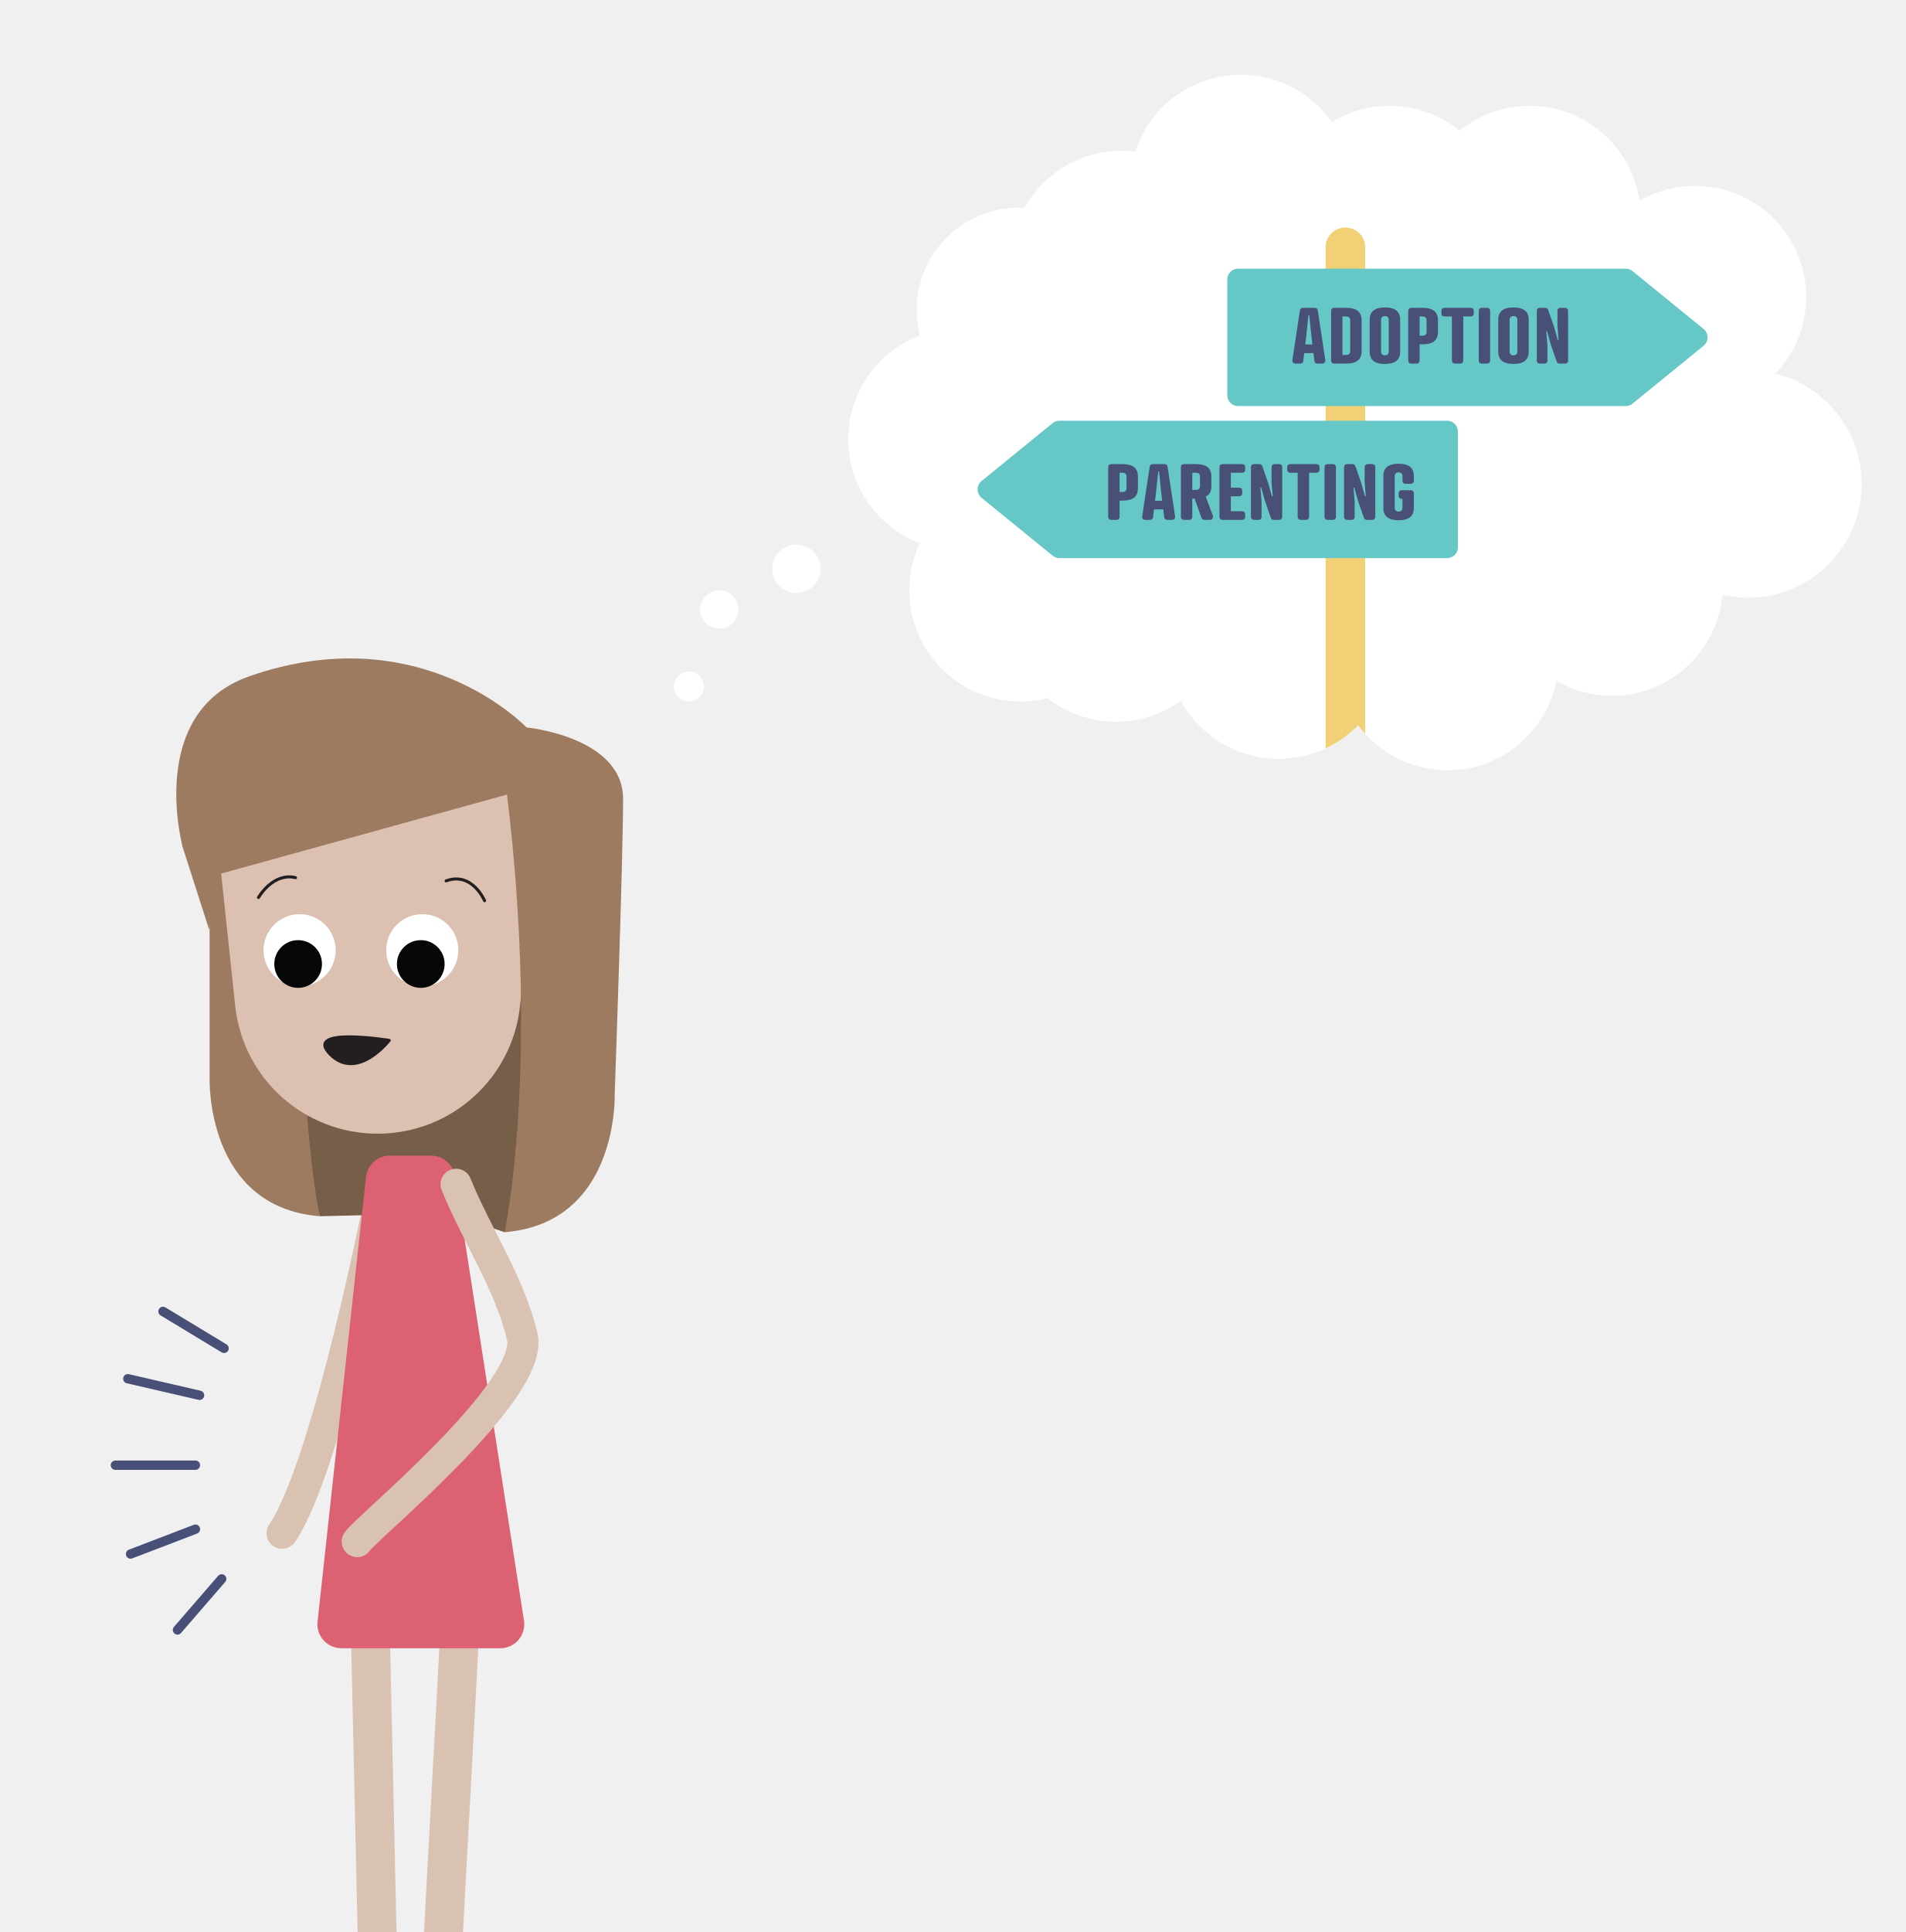
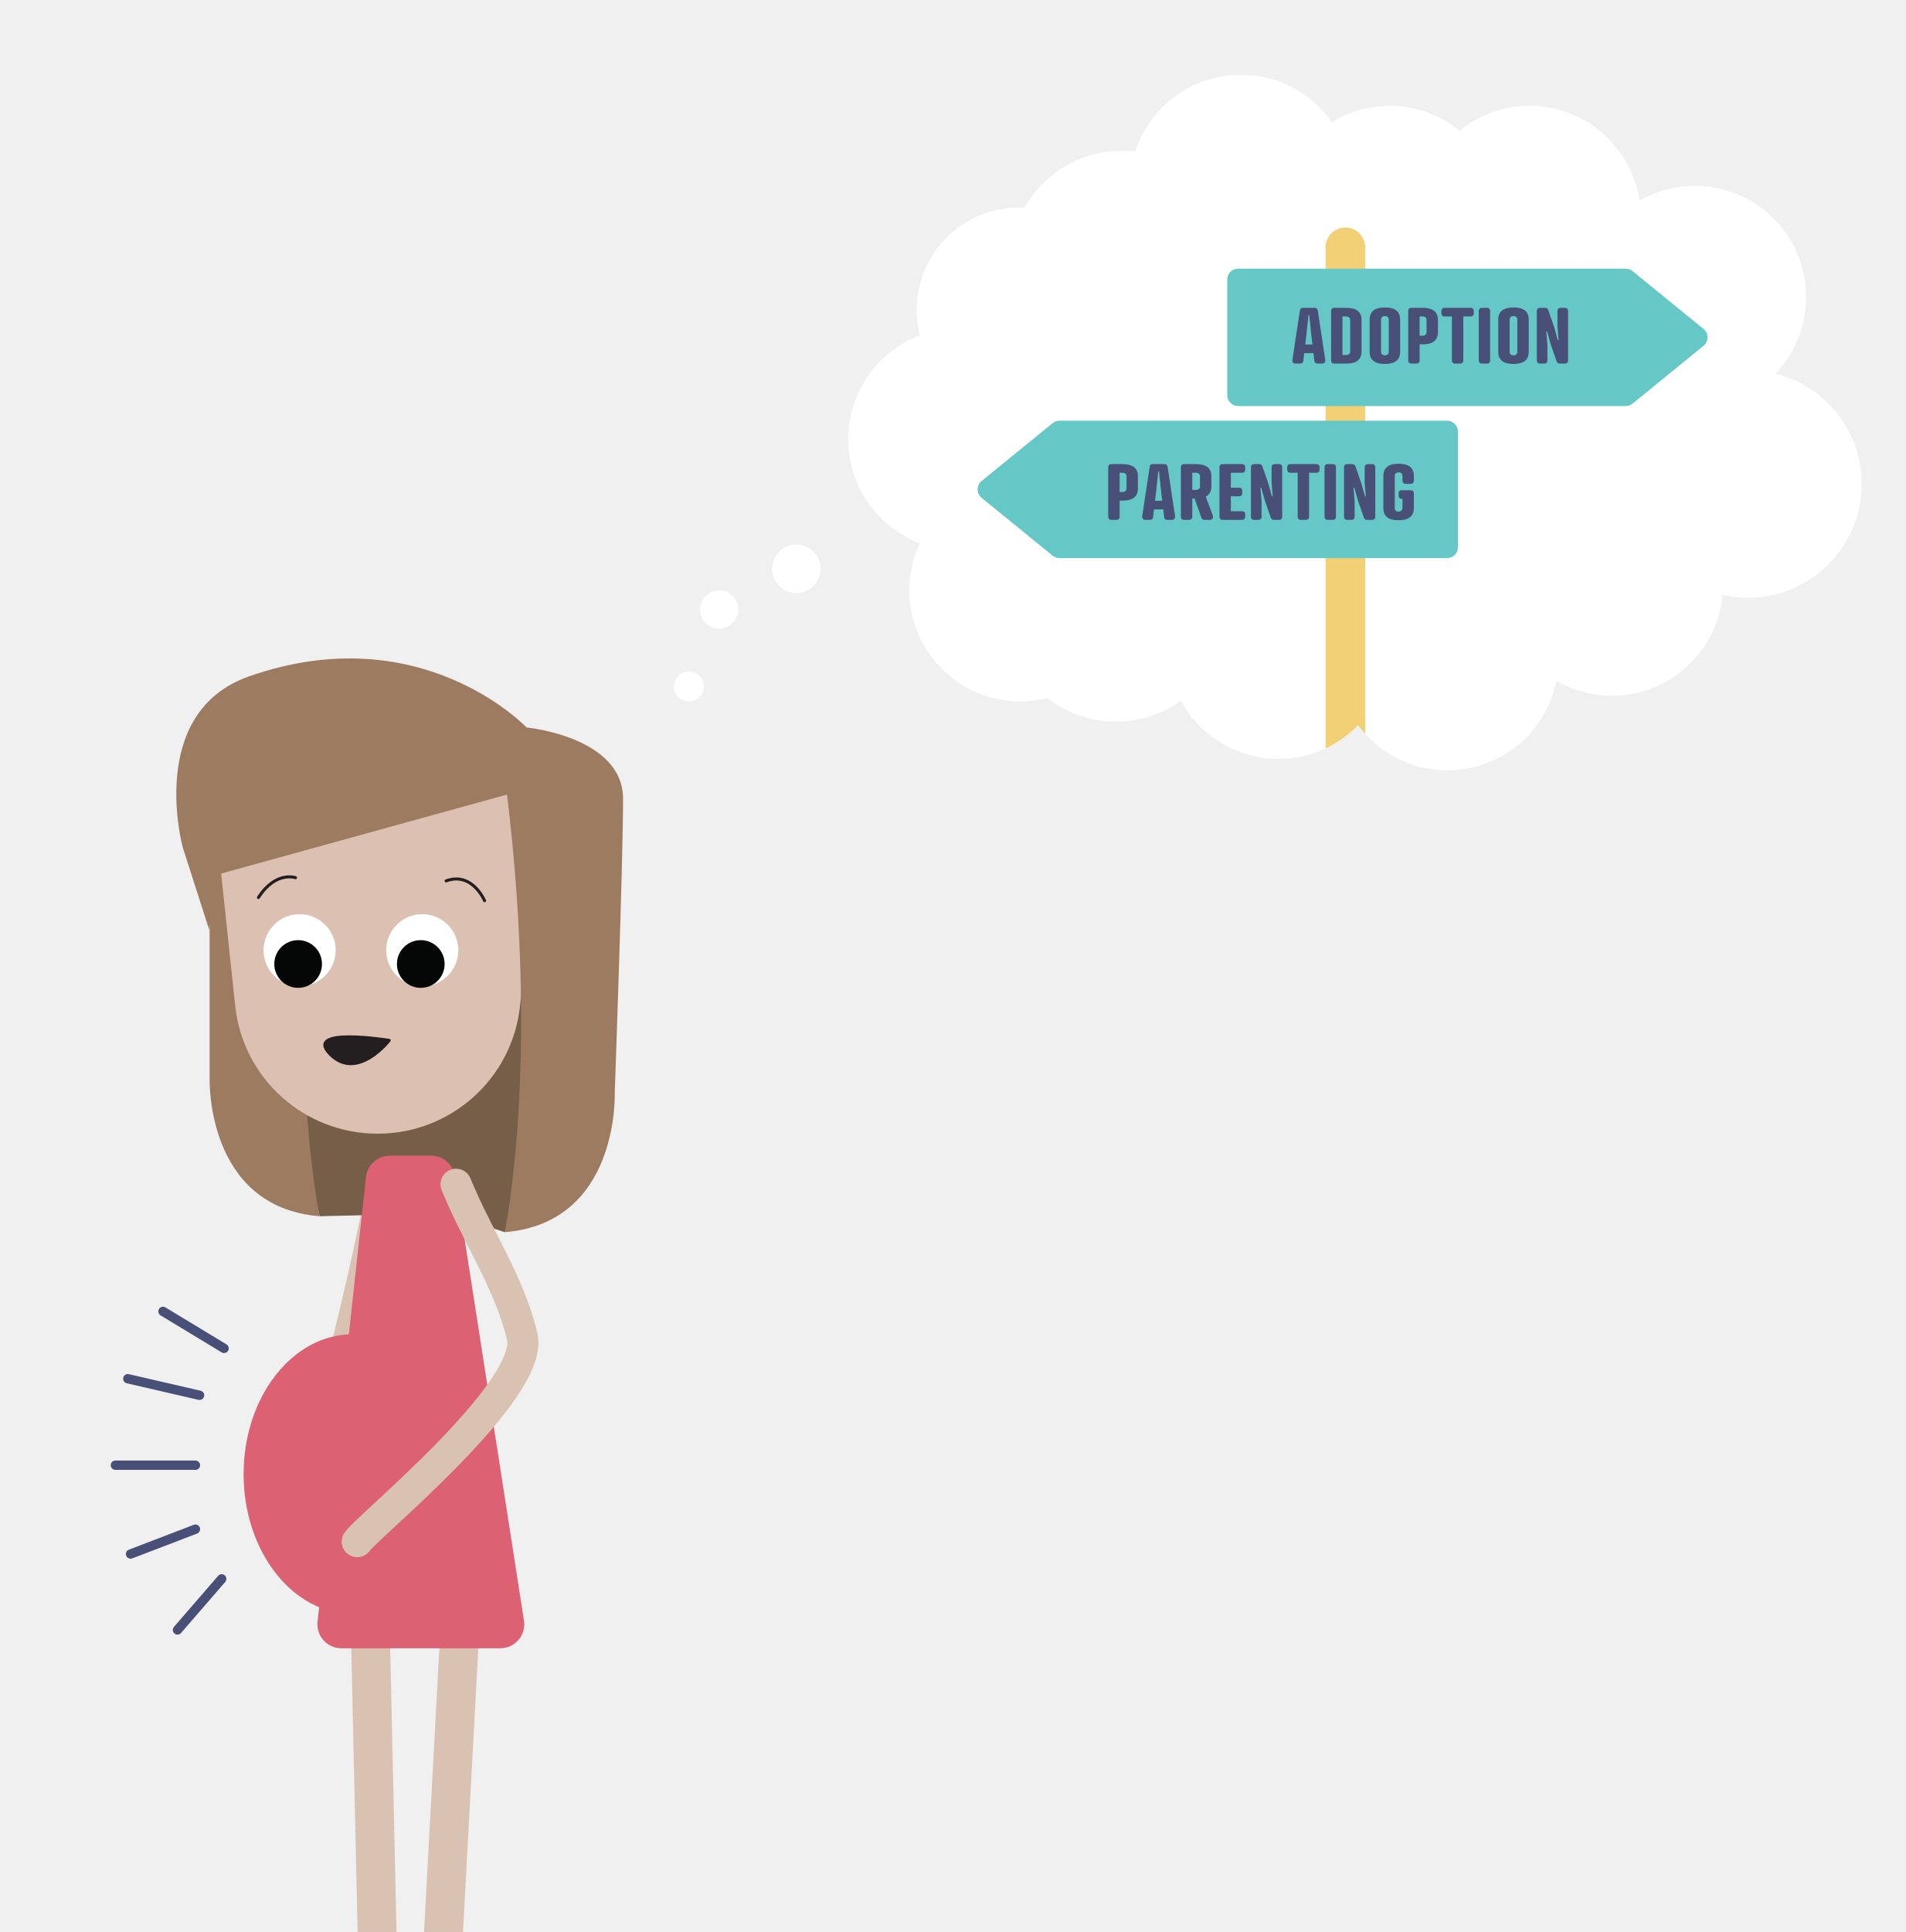
<svg xmlns="http://www.w3.org/2000/svg" viewBox="0 0 4897.512 4965.011" class="gabby">
  <defs>
    <style>
			.a,.b,.d,.e,.o,.p{fill:none;}.b{stroke:#495077;stroke-width:24px;}.b,.d,.e,.n,.o,.p{stroke-linecap:round;}.b,.d,.e,.p{stroke-miterlimit:10;}.c{clip-path:url(#a);}.d,.e,.p{stroke:#d9c2b1;}.d{stroke-width:80px;}.e{stroke-width:100px;}.f{clip-path:url(#b);}.g{clip-path:url(#c);}.h{fill:#775e48;}.i{fill:#9d7b60;}.j{fill:#dcc1b2;}.k{fill:#dc6172;}.l{fill:#fff;}.m{fill:#050606;}.n{fill:#231f20;}.n,.o{stroke:#231f20;stroke-linejoin:round;stroke-width:7.77px;}.p{stroke-width:80px;}.q{clip-path:url(#d);}.r{fill:#f2d176;}.s{fill:#66c7c7;}.t{fill:#495078;}
		</style>
    <clipPath id="a">
      <rect class="a" x="67.891" y="1316.061" width="1829.817" height="4012.951" transform="translate(1965.6 6645.072) rotate(-180)" />
    </clipPath>
    <clipPath id="b">
      <polygon class="a" points="81.495 3499.898 1957.86 3162.626 1957.86 953.376 81.495 1290.649 81.495 3499.898" />
    </clipPath>
    <clipPath id="c">
      <polygon class="a" points="71.682 3505.209 1948.047 3167.937 1948.047 958.688 71.682 1295.96 71.682 3505.209" />
    </clipPath>
    <clipPath id="d">
      <path class="a" d="M4564.118,960.156A284.589,284.589,0,0,0,4642.81,763.389c0-157.757-127.888-285.646-285.646-285.646a284.21,284.21,0,0,0-142.739,38.261c-20.162-138.017-138.98-244.01-282.592-244.01a284.407,284.407,0,0,0-179.819,63.752,285.641,285.641,0,0,0-328.391-22.108c-51.686-73.479-137.072-121.541-233.734-121.541-127.098,0-234.755,83.034-271.82,197.797a287.877,287.877,0,0,0-35.312-2.251c-107.155,0-200.475,59.039-249.351,146.328q-6.921-.36-13.93-.371c-145.407,0-263.282,117.875-263.282,263.282a263.736,263.736,0,0,0,8.13,65.11c-107.529,40.993-183.949,145.016-183.949,266.941,0,121.98,76.486,226.042,184.091,266.996a284.468,284.468,0,0,0-26.93,121.101c0,157.758,127.888,285.646,285.646,285.646a286.145,286.145,0,0,0,69.778-8.621,285.336,285.336,0,0,0,342.559,6.86c48.412,88.907,142.672,149.245,251.03,149.245a284.726,284.726,0,0,0,204.542-86.349,285.207,285.207,0,0,0,229.61,115.742c138.628,0,254.155-98.766,280.144-229.762a284.224,284.224,0,0,0,142.642,38.206c148.853,0,271.057-113.875,284.385-259.251a293.067,293.067,0,0,0,65.284,7.408c161.465,0,292.358-130.893,292.358-292.358C4785.512,1106.81,4691.283,991.871,4564.118,960.156Z" />
    </clipPath>
  </defs>
  <g class="belly-emphasis">
    <line class="b" x1="512.994" y1="3585.734" x2="328.532" y2="3543.166" />
    <line class="b" x1="502.352" y1="3765.381" x2="296.606" y2="3765.381" />
    <line class="b" x1="502.352" y1="3929.826" x2="335.627" y2="3993.678" />
    <line class="b" x1="576.014" y1="3465.124" x2="418.989" y2="3370.15" />
    <line class="b" x1="569.85" y1="4057.529" x2="456.236" y2="4188.78" />
  </g>
  <g class="c">
    <path class="d" d="M981.262,3058.507S843.334,3767.853,725.11,3940.264" />
    <line class="e" x1="1179.459" y1="4235.824" x2="1137.738" y2="5007.669" />
    <g class="f">
      <g class="g">
        <polygon class="h" points="1297.245 3166.582 1152.074 3117.592 821.705 3125.569 759.361 2867.781 1222.306 2641.794 1332.922 2378.762 1514.047 2378.762 1498.251 2772.672 1458.613 3002.362 1297.245 3166.582" />
        <path class="i" d="M538.823,2239.494c17.325,5.934,46.307-68.268,63.513-33.554,65.102,131.345,117.597,513.296,180.561,543.144,10.095,241.875,38.807,376.485,38.807,376.485-294.197-23.677-282.882-355.144-282.882-355.144Z" />
        <path class="j" d="M970.677,2913.459h.001c188.254,0,346.163-141.574,366.009-328.145l27.638-259.833c2.091-391.732-147.383-405.482-366.009-405.482H789.307c-136.478,0-242.87,117.866-228.483,253.124l43.844,412.191C624.514,2771.885,782.423,2913.459,970.677,2913.459Z" />
        <path class="i" d="M1297.245,3166.582s90.924-426.173,6.06-1124.623L560.292,2247.193,537.661,2389.251,469.77,2177.644s-95.393-346.412,171.043-439.668c441.933-154.683,712.727,131.499,712.727,131.499s248.085,23.676,248.085,183.491-21.498,758.471-21.498,758.471S1591.442,3142.906,1297.245,3166.582Z" />
      </g>
    </g>
    <line class="e" x1="953.004" y1="4236.119" x2="970.76" y2="5031.617" />
    <path class="k" d="M877.51,4235.824h408.527a61.584,61.584,0,0,0,60.852-71.055L1169.017,3021.952a61.584,61.584,0,0,0-60.852-52.113H1002.02a61.584,61.584,0,0,0-61.222,54.914L816.288,4167.57A61.584,61.584,0,0,0,877.51,4235.824Z" />
    <ellipse class="l eye-white" cx="1085.448" cy="2442.016" rx="92.692" ry="92.692" />
    <ellipse class="m eye-iris" cx="1081.628" cy="2477.361" rx="61.304" ry="61.304" />
    <ellipse class="l eye-white" cx="770.181" cy="2442.016" rx="92.692" ry="92.692" />
    <ellipse class="m eye-iris" cx="766.361" cy="2477.361" rx="61.304" ry="61.304" />
    <path class="n mouth" d="M848.355,2708.816c-69.057-70.973,152.159-35.162,152.159-35.162S917.921,2780.311,848.355,2708.816Z" />
    <path class="o" d="M1245.625,2314.679s-31.902-75.532-98.872-50.902" />
    <path class="o" d="M759.592,2255.567s-50.902-18.073-95.236,50.897" />
-     <ellipse class="k belly bounce" cx="907.196" cy="3788.337" rx="1" ry="359.521" />
+     <ellipse class="k belly bounce" cx="907.196" cy="3788.337" rx="281" ry="359.521" />
    <path class="p" d="M1172.373,3043.512c53.255,131.482,136.682,251.648,169.979,390.815,33.302,139.185-406.067,496.024-424.034,527.426" />
  </g>
  <circle class="l lrg-lead" cx="2047.041" cy="1461.699" r="62.269" />
  <circle class="l med-lead" cx="1848.734" cy="1566.292" r="49.149" />
  <circle class="l small-lead" cx="1770.894" cy="1764.236" r="38.498" />
  <g class="cloud">
    <ellipse class="l" cx="3486.093" cy="1128.932" rx="1084.026" ry="663.668" />
    <circle class="l" cx="2619.474" cy="796.881" r="263.282" />
    <circle class="l" cx="4357.163" cy="763.389" r="285.646" />
    <circle class="l" cx="4493.154" cy="1243.795" r="292.358" />
    <circle class="l" cx="2882.756" cy="673.289" r="285.646" />
    <circle class="l" cx="2868.802" cy="1569.035" r="285.646" />
    <circle class="l" cx="3189.888" cy="477.743" r="285.646" />
    <circle class="l" cx="3572.193" cy="557.64" r="285.646" />
    <circle class="l" cx="2466.018" cy="1128.932" r="285.646" />
    <circle class="l" cx="2623.18" cy="1517.029" r="285.646" />
    <circle class="l" cx="3286.547" cy="1664.513" r="285.646" />
    <circle class="l" cx="3720.7" cy="1693.905" r="285.646" />
    <circle class="l" cx="3931.833" cy="557.64" r="285.646" />
    <circle class="l" cx="4143.485" cy="1502.349" r="285.646" />
  </g>
  <g class="q post-choice">
    <path class="r" d="M3509.23,1992.645H3407.445V635.505a50.892,50.892,0,0,1,50.892-50.892h0a50.892,50.892,0,0,1,50.892,50.892Z" />
    <path class="s" d="M4178.897,1043.57H3182.643a27.877,27.877,0,0,1-27.877-27.877V718.299a27.877,27.877,0,0,1,27.877-27.877h996.254a27.878,27.878,0,0,1,17.603,6.261L4379.094,845.38a27.877,27.877,0,0,1,0,43.233l-182.593,148.696A27.877,27.877,0,0,1,4178.897,1043.57Z" />
    <path class="s" d="M2723.479,1434.315H3719.733a27.877,27.877,0,0,0,27.877-27.877V1109.045a27.877,27.877,0,0,0-27.877-27.877H2723.479a27.877,27.877,0,0,0-17.603,6.261l-182.593,148.696a27.877,27.877,0,0,0,0,43.233l182.593,148.696A27.877,27.877,0,0,0,2723.479,1434.315Z" />
    <path class="t" d="M3378.7,927.246l-2.374-19.791h-23.749l-2.374,19.791c-.594,5.541-4.354,7.125-8.114,7.125h-11.874c-5.937,0-8.906-4.156-7.917-10.093l18.999-125.473c.792-5.739,3.76-7.718,8.312-7.718h29.686c4.552,0,7.521,1.979,8.312,7.718l18.999,125.473c.989,5.937-1.98,10.093-7.917,10.093h-11.874C3383.054,934.371,3379.294,932.787,3378.7,927.246Zm-23.551-41.956h18.405l-2.573-22.561-5.541-52.841h-1.98l-5.541,52.841Z" />
    <path class="t" d="M3429.758,934.371c-5.146,0-8.114-2.969-8.114-8.114V799.201c0-5.146,2.969-8.114,8.114-8.114h31.071c25.53,0,39.186,9.895,39.186,31.467v80.35c0,21.572-13.655,31.467-39.186,31.467Zm31.071-22.166c6.531,0,9.896-3.958,9.896-9.302v-80.35c0-5.343-3.364-9.301-9.896-9.301h-9.895v98.953Z" />
    <path class="t" d="M3599.163,821.564v82.329c0,21.572-13.655,31.467-39.185,31.467s-39.186-9.896-39.186-31.467V821.564c0-21.572,13.656-31.467,39.186-31.467S3599.163,799.992,3599.163,821.564Zm-49.081,0v82.329c0,5.343,3.364,9.302,9.895,9.302s9.896-3.958,9.896-9.302V821.564c0-5.344-3.364-9.302-9.896-9.302S3550.082,816.221,3550.082,821.564Z" />
    <path class="t" d="M3649.231,884.894v41.362c0,5.146-2.969,8.114-8.114,8.114h-13.062c-5.146,0-8.114-2.969-8.114-8.114V799.201c0-5.146,2.969-8.114,8.114-8.114h29.092c25.53,0,39.186,9.895,39.186,31.467V853.427c0,21.572-13.655,31.467-39.186,31.467Zm7.916-22.166c6.531,0,9.896-3.958,9.896-9.302V822.553c0-5.343-3.364-9.301-9.896-9.301h-7.916v49.477Z" />
    <path class="t" d="M3761.442,813.252V926.257c0,5.146-2.969,8.114-8.114,8.114h-13.062c-5.146,0-8.114-2.969-8.114-8.114V813.252h-18.801c-5.146,0-8.114-2.969-8.114-8.114v-5.937c0-5.146,2.969-8.114,8.114-8.114h66.892c5.146,0,8.114,2.968,8.114,8.114v5.937c0,5.146-2.968,8.114-8.114,8.114Z" />
    <path class="t" d="M3830.509,926.257c0,5.146-2.969,8.114-8.114,8.114h-13.062c-5.146,0-8.114-2.969-8.114-8.114V799.201c0-5.146,2.968-8.114,8.114-8.114h13.062c5.146,0,8.114,2.968,8.114,8.114Z" />
    <path class="t" d="M3929.658,821.564v82.329c0,21.572-13.655,31.467-39.186,31.467s-39.185-9.896-39.185-31.467V821.564c0-21.572,13.655-31.467,39.185-31.467S3929.658,799.992,3929.658,821.564Zm-49.081,0v82.329c0,5.343,3.364,9.302,9.895,9.302s9.896-3.958,9.896-9.302V821.564c0-5.344-3.364-9.302-9.896-9.302S3880.577,816.221,3880.577,821.564Z" />
    <path class="t" d="M4003.474,799.201c0-5.146,2.969-8.114,8.114-8.114h11.083c5.146,0,8.114,2.968,8.114,8.114V926.257c0,5.146-2.968,8.114-8.114,8.114h-13.26c-4.948,0-6.927-2.573-8.114-5.937l-14.843-42.748-9.697-34.436-1.979.396,2.969,35.425v39.186c0,5.146-2.969,8.114-8.114,8.114h-11.083c-5.146,0-8.114-2.969-8.114-8.114V799.201c0-5.146,2.968-8.114,8.114-8.114h13.26c4.948,0,6.927,2.573,8.114,5.937l14.843,42.748,9.697,34.436,1.979-.396-2.969-35.425Z" />
    <path class="t" d="M2878.002,1286.53v41.362c0,5.146-2.969,8.114-8.114,8.114h-13.062c-5.146,0-8.114-2.969-8.114-8.114V1200.837c0-5.146,2.969-8.114,8.114-8.114h29.092c25.53,0,39.185,9.895,39.185,31.467v30.873c0,21.572-13.655,31.467-39.185,31.467Zm7.916-22.166c6.531,0,9.896-3.958,9.896-9.302v-30.873c0-5.343-3.364-9.301-9.896-9.301h-7.916v49.477Z" />
    <path class="t" d="M2992.588,1328.882l-2.374-19.791h-23.749l-2.374,19.791c-.594,5.541-4.354,7.125-8.114,7.125H2944.101c-5.937,0-8.906-4.156-7.917-10.093l18.999-125.473c.792-5.739,3.76-7.718,8.312-7.718h29.686c4.552,0,7.521,1.979,8.312,7.718l18.999,125.473c.989,5.937-1.98,10.093-7.917,10.093h-11.874C2996.942,1336.007,2993.182,1334.423,2992.588,1328.882Zm-23.551-41.956h18.405l-2.573-22.561-5.541-52.841h-1.98l-5.541,52.841Z" />
    <path class="t" d="M3099.454,1276.437l18.01,47.894c1.583,4.156.594,11.676-7.521,11.676H3096.288c-4.156,0-6.729-1.979-7.916-5.343l-17.614-49.477h-5.937v46.706c0,5.146-2.969,8.114-8.114,8.114h-13.062c-5.146,0-8.114-2.969-8.114-8.114V1200.837c0-5.146,2.968-8.114,8.114-8.114h31.071c25.53,0,39.186,9.895,39.186,31.467v25.53C3113.902,1262.781,3108.954,1271.489,3099.454,1276.437Zm-24.738-17.416c6.531,0,9.896-3.958,9.896-9.301v-25.53c0-5.343-3.364-9.301-9.896-9.301h-9.895v44.133Z" />
    <path class="t" d="M3192.666,1192.722c5.146,0,8.114,2.968,8.114,8.114v5.937c0,5.146-2.969,8.114-8.114,8.114H3163.97v38.394h21.176c5.146,0,8.114,2.969,8.114,8.114v5.938c0,5.146-2.969,8.114-8.114,8.114H3163.97v38.394h28.696c5.146,0,8.114,2.969,8.114,8.114v5.937c0,5.146-2.969,8.114-8.114,8.114h-49.873c-5.146,0-8.114-2.969-8.114-8.114V1200.837c0-5.146,2.968-8.114,8.114-8.114Z" />
    <path class="t" d="M3268.658,1200.837c0-5.146,2.969-8.114,8.114-8.114h11.083c5.146,0,8.114,2.968,8.114,8.114v127.056c0,5.146-2.968,8.114-8.114,8.114h-13.26c-4.948,0-6.927-2.573-8.114-5.937l-14.843-42.748-9.697-34.435-1.979.396,2.969,35.425v39.185c0,5.146-2.969,8.114-8.114,8.114h-11.083c-5.146,0-8.114-2.969-8.114-8.114V1200.837c0-5.146,2.968-8.114,8.114-8.114h13.26c4.948,0,6.927,2.573,8.114,5.937l14.843,42.748,9.697,34.435,1.979-.396-2.969-35.425Z" />
    <path class="t" d="M3365.035,1214.888v113.004c0,5.146-2.969,8.114-8.114,8.114h-13.062c-5.146,0-8.114-2.969-8.114-8.114V1214.888h-18.801c-5.146,0-8.114-2.969-8.114-8.114v-5.937c0-5.146,2.969-8.114,8.114-8.114h66.892c5.146,0,8.114,2.968,8.114,8.114v5.937c0,5.146-2.968,8.114-8.114,8.114Z" />
    <path class="t" d="M3434.102,1327.892c0,5.146-2.969,8.114-8.114,8.114h-13.062c-5.146,0-8.114-2.969-8.114-8.114V1200.837c0-5.146,2.969-8.114,8.114-8.114h13.062c5.146,0,8.114,2.968,8.114,8.114Z" />
    <path class="t" d="M3507.919,1200.837c0-5.146,2.969-8.114,8.114-8.114h11.083c5.146,0,8.114,2.968,8.114,8.114v127.056c0,5.146-2.968,8.114-8.114,8.114h-13.26c-4.948,0-6.927-2.573-8.114-5.937l-14.843-42.748-9.697-34.435-1.979.396,2.969,35.425v39.185c0,5.146-2.969,8.114-8.114,8.114h-11.083c-5.146,0-8.114-2.969-8.114-8.114V1200.837c0-5.146,2.969-8.114,8.114-8.114h13.26c4.948,0,6.927,2.573,8.114,5.937l14.843,42.748,9.698,34.435,1.979-.396-2.969-35.425Z" />
    <path class="t" d="M3626.263,1259.813c5.146,0,8.114,2.968,8.114,8.114v37.602c0,21.572-13.655,31.467-39.186,31.467s-39.185-9.896-39.185-31.467V1223.2c0-21.572,13.655-31.467,39.185-31.467s39.186,9.896,39.186,31.467v12.072c0,5.146-2.968,8.114-8.114,8.114h-13.062c-5.146,0-8.114-2.969-8.114-8.114V1223.2c0-5.344-3.364-9.302-9.896-9.302s-9.895,3.958-9.895,9.302v82.329c0,5.343,3.364,9.302,9.895,9.302s9.896-3.958,9.896-9.302v-23.551h-1.781c-5.146,0-8.114-2.969-8.114-8.114v-5.937c0-5.146,2.969-8.114,8.114-8.114Z" />
  </g>
</svg>
